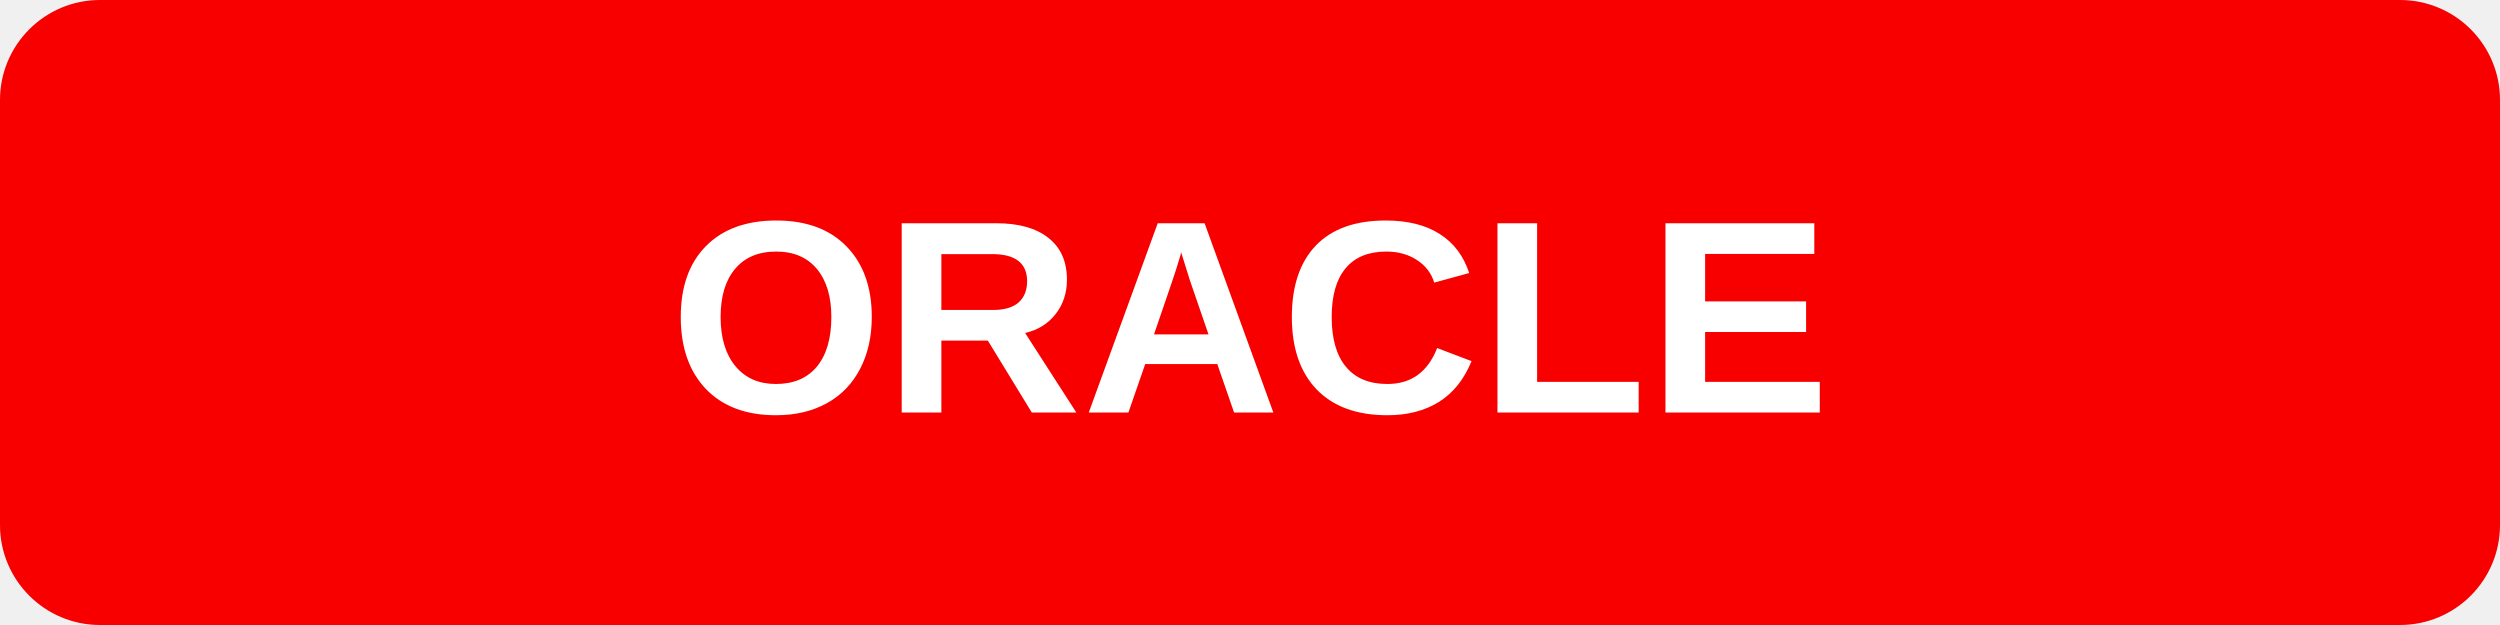
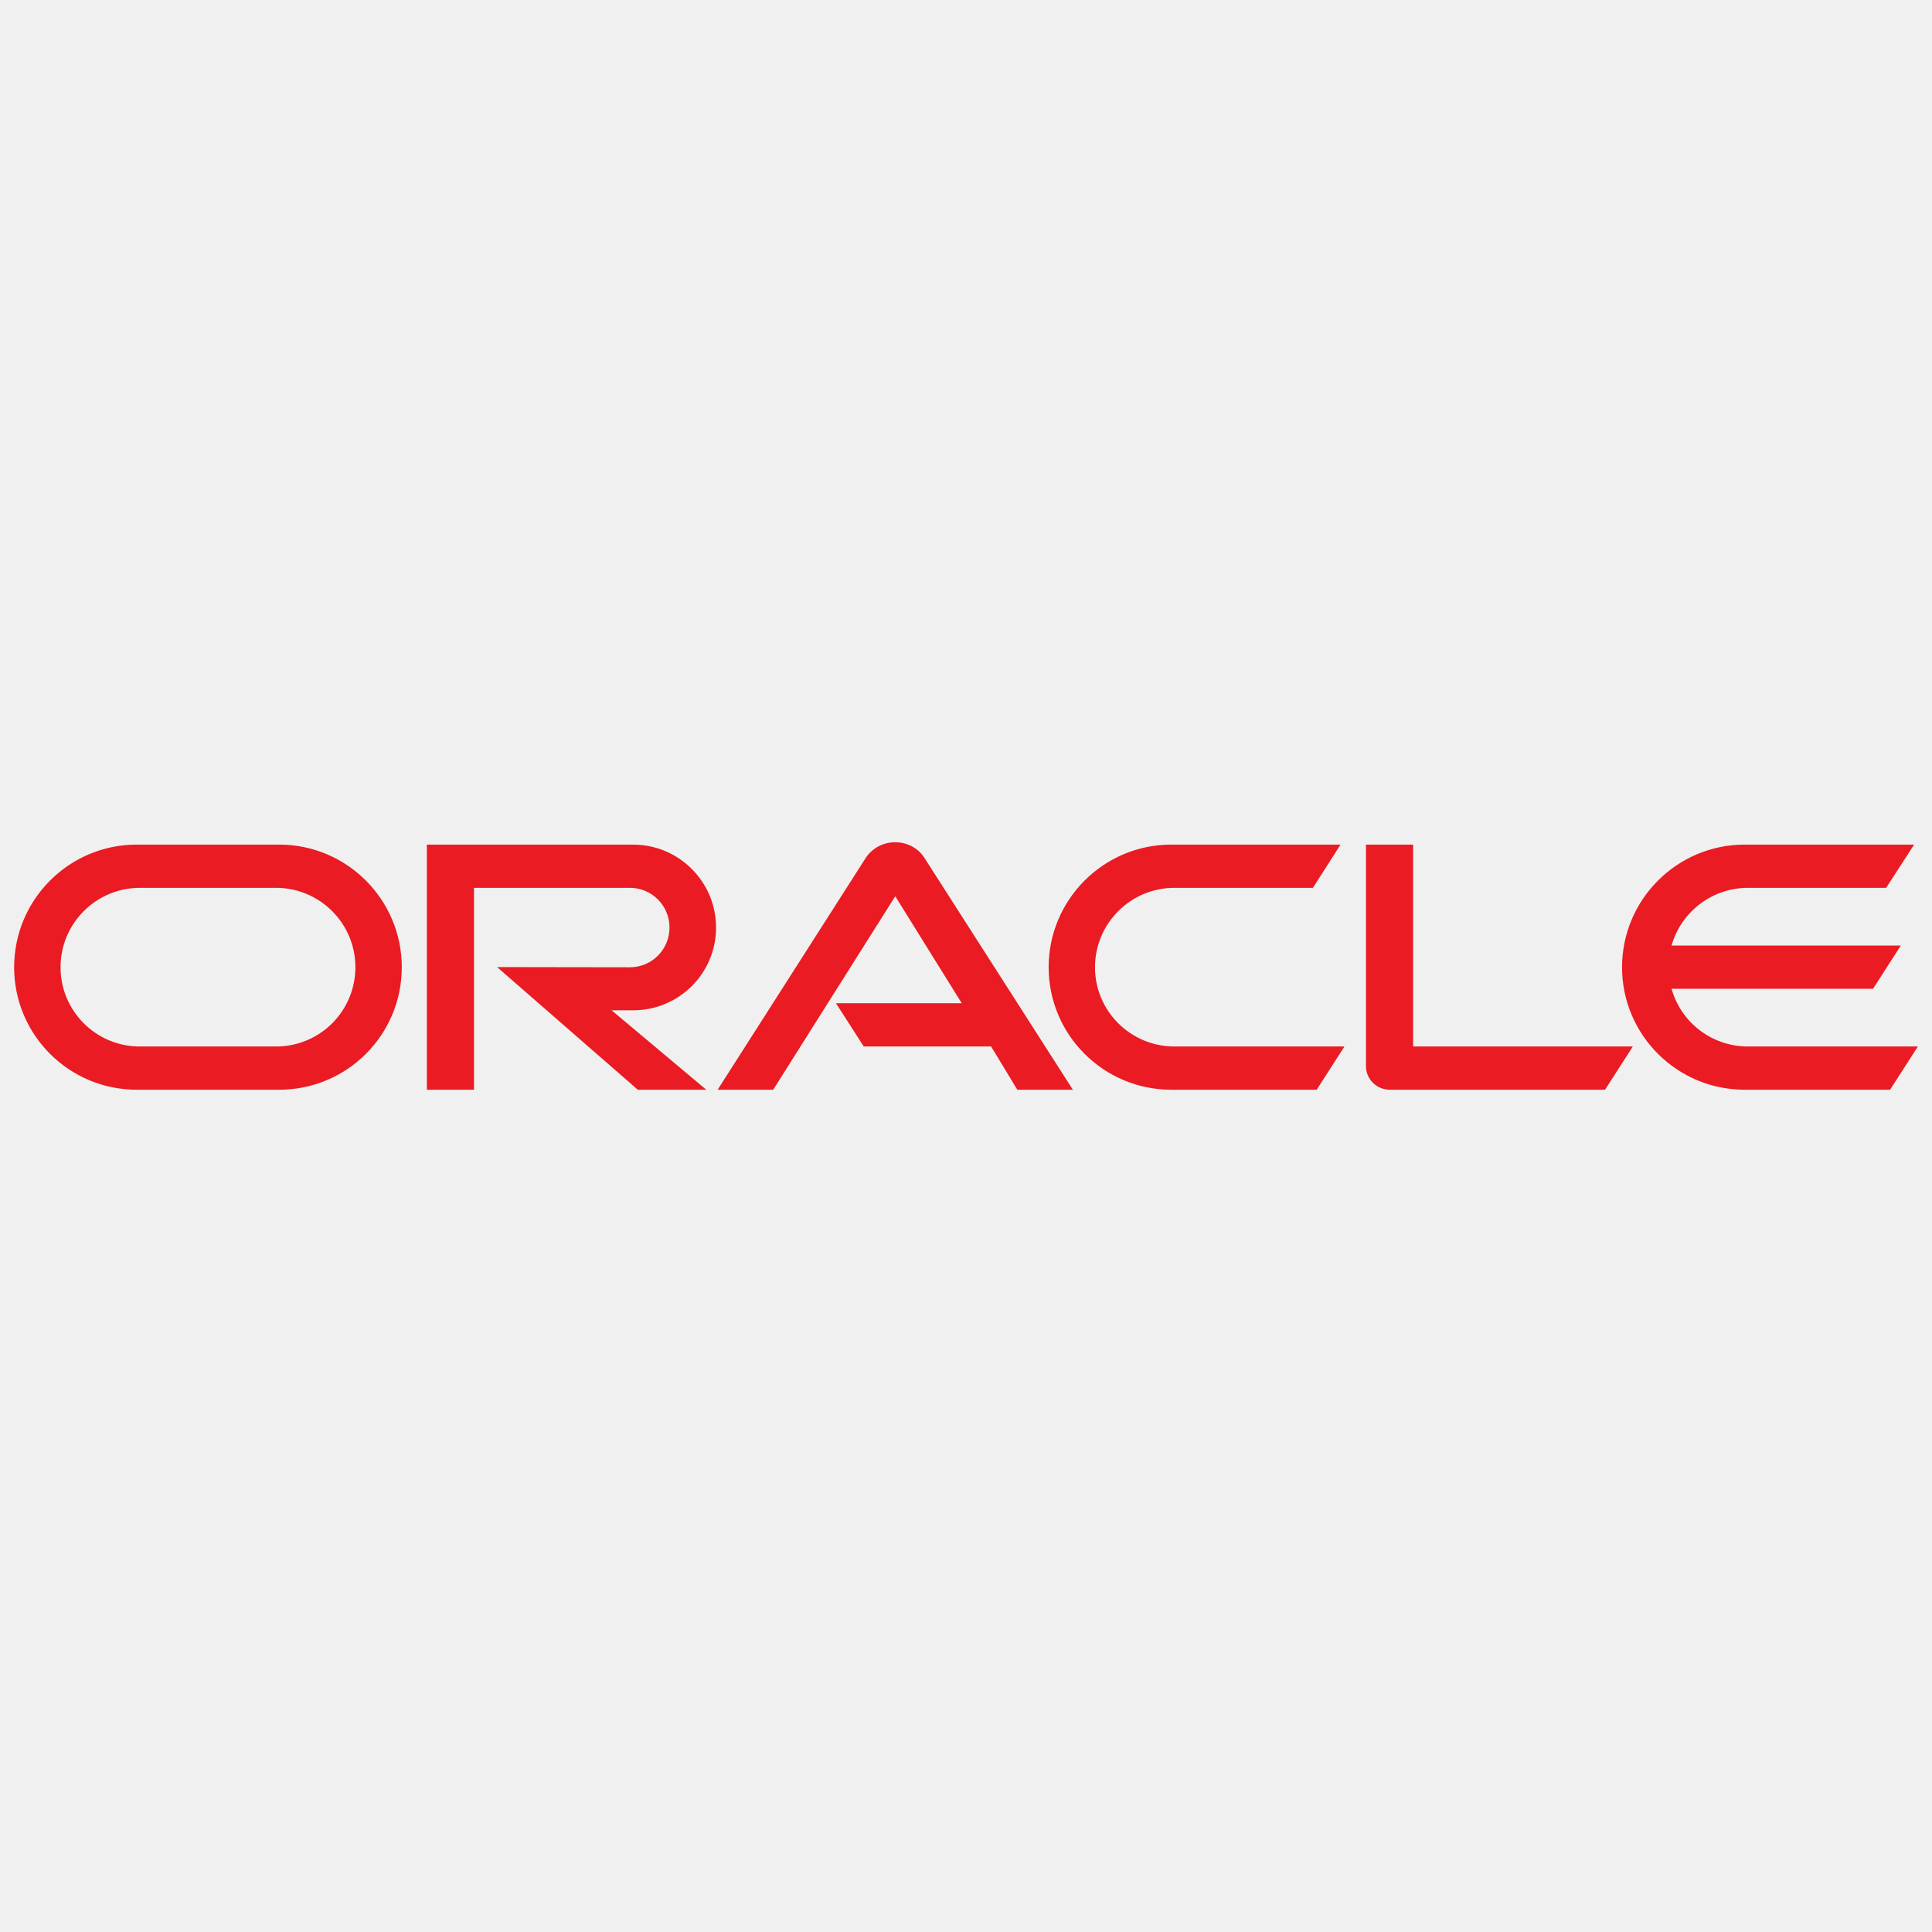
- <svg xmlns="http://www.w3.org/2000/svg" viewBox="0 0 200 50" fill="none">
-   <rect width="200" height="50" rx="8" fill="#F80000" />
-   <text x="100" y="33" text-anchor="middle" fill="white" font-family="Arial, sans-serif" font-size="22" font-weight="bold">ORACLE</text>
+ <svg xmlns="http://www.w3.org/2000/svg" viewBox="0 0 128 128">
+   <path fill="#EA1B22" d="M55.387 66.469h8.333l-4.407-7.09-8.088 12.819h-3.681L57.382 56.8a2.324 2.324 0 011.931-.998c.765 0 1.478.363 1.892.972l9.876 15.424H67.4l-1.736-2.865h-8.438l-1.839-2.864zm38.235 2.864V55.958h-3.123v14.685c0 .402.156.791.454 1.089.298.298.7.466 1.141.466h14.244l1.841-2.865H93.622zm-51.677-2.397c3.033 0 5.496-2.449 5.496-5.482s-2.462-5.496-5.496-5.496H28.28v16.241h3.123V58.822h10.335c1.452 0 2.618 1.18 2.618 2.631s-1.167 2.631-2.618 2.631l-8.806-.013 9.324 8.127h4.538l-6.274-5.263h1.425zM9.059 72.198c-4.483 0-8.122-3.629-8.122-8.114s3.638-8.127 8.122-8.127h9.439c4.485 0 8.121 3.643 8.121 8.127s-3.636 8.114-8.121 8.114H9.059zm9.229-2.865a5.25 5.25 0 005.258-5.249 5.262 5.262 0 00-5.258-5.263H9.267a5.262 5.262 0 00-5.256 5.263 5.25 5.25 0 005.256 5.249h9.021zm59.314 2.865c-4.484 0-8.126-3.629-8.126-8.114s3.642-8.127 8.126-8.127h11.212l-1.829 2.864H77.81a5.267 5.267 0 00-5.264 5.263c0 2.903 2.36 5.249 5.264 5.249h11.263l-1.84 2.865h-9.631zm38.197-2.865a5.25 5.25 0 01-5.055-3.824h13.35l1.84-2.864h-15.19a5.266 5.266 0 015.055-3.824h9.163l1.854-2.864h-11.225c-4.484 0-8.126 3.643-8.126 8.127s3.642 8.114 8.126 8.114h9.631l1.841-2.865h-11.264" />
</svg>
